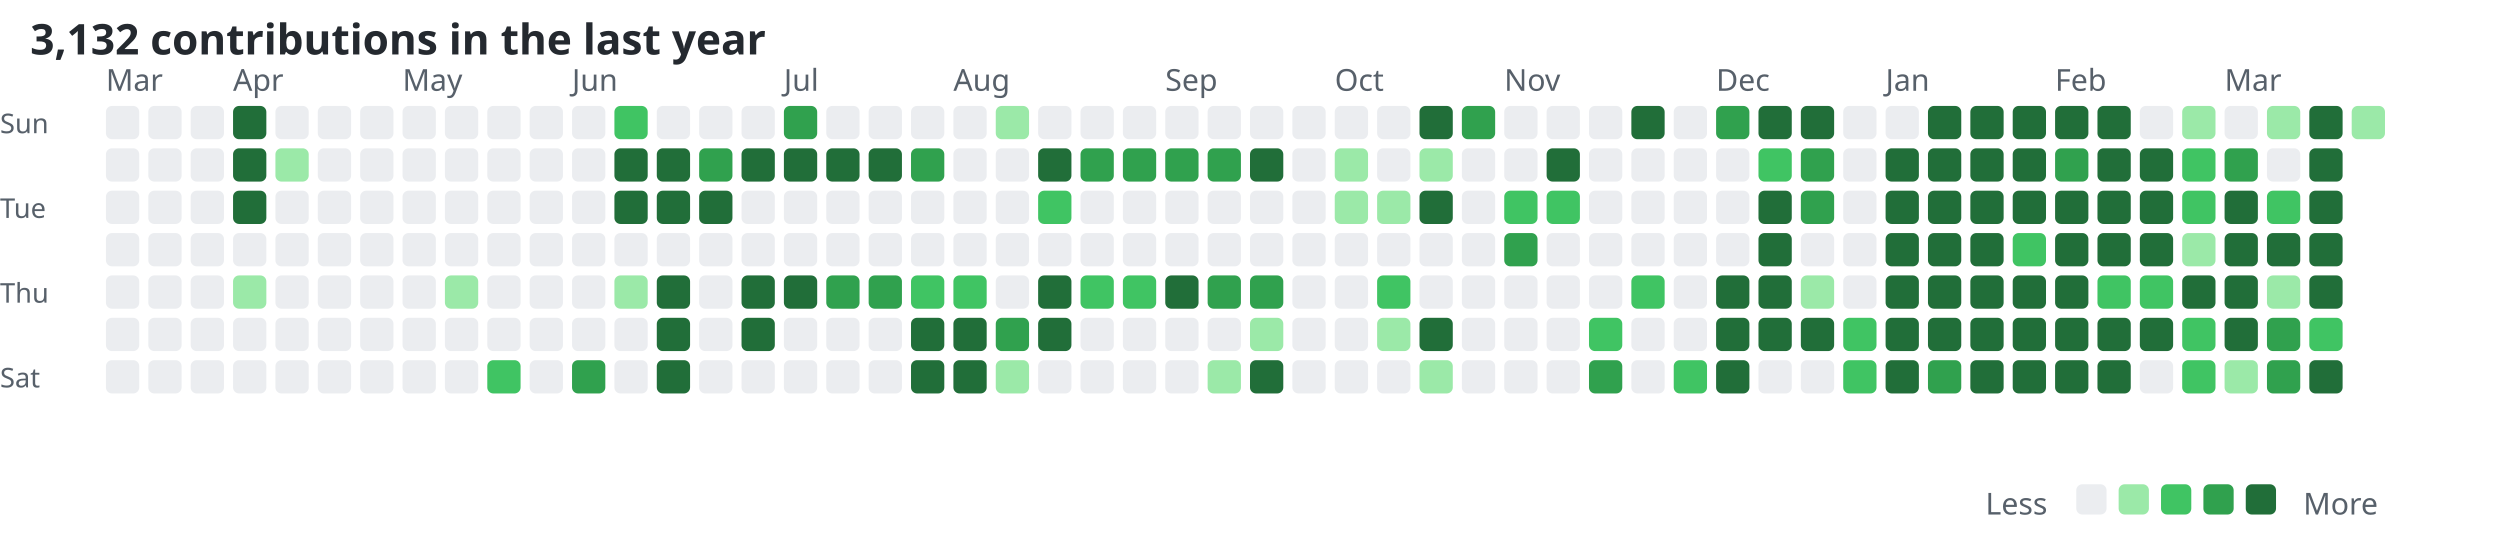
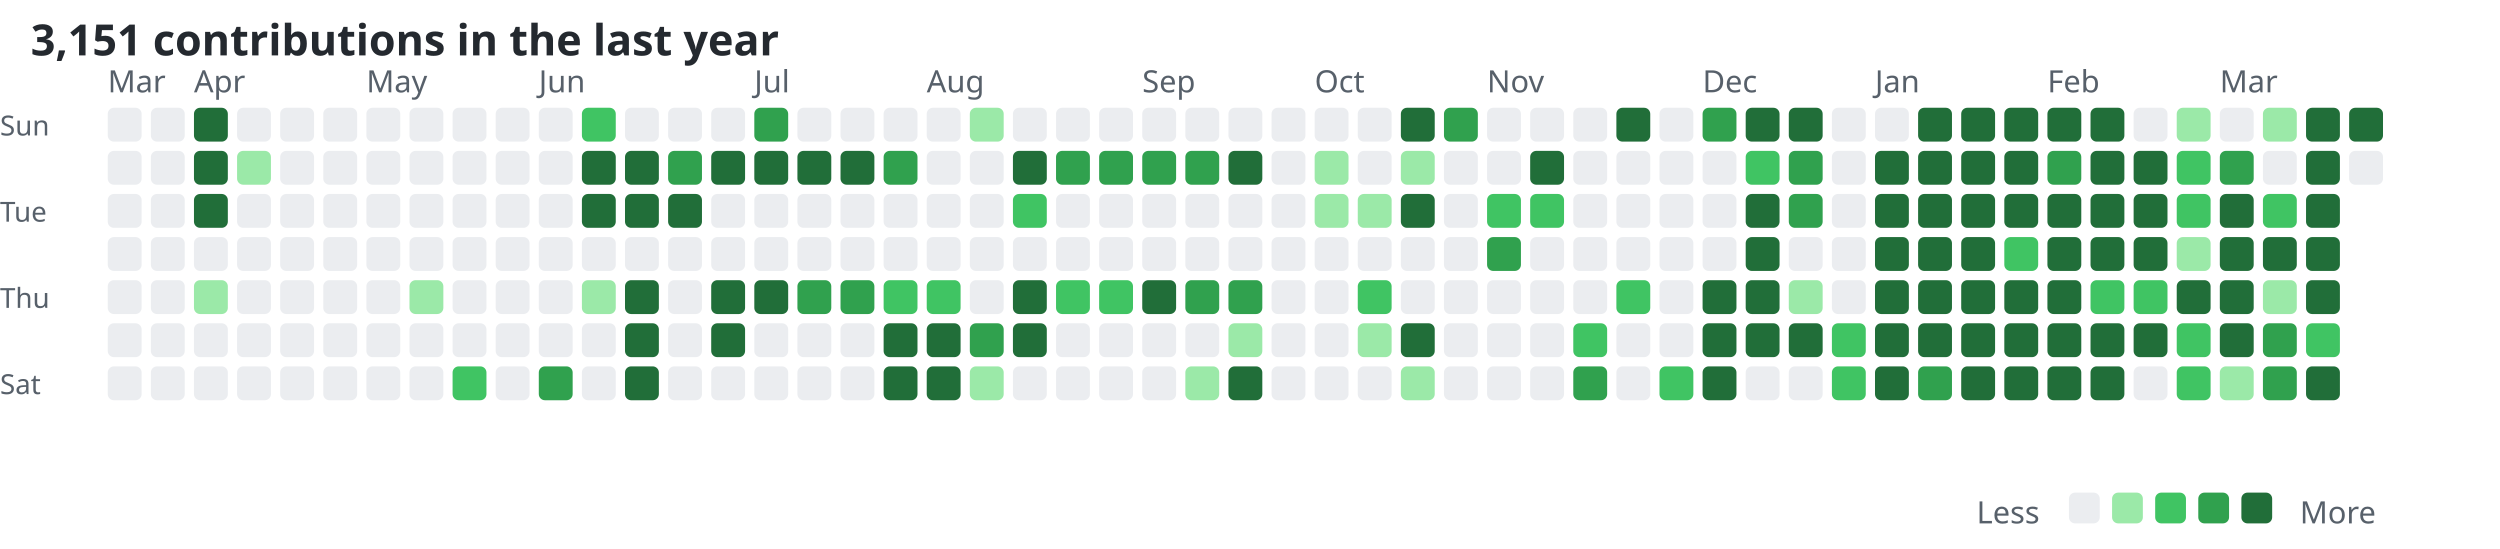
- <svg xmlns="http://www.w3.org/2000/svg" width="826" height="178" viewBox="0 0 826 178">
+ <svg xmlns="http://www.w3.org/2000/svg" width="812" height="178" viewBox="0 0 812 178">
  <style>
    .title { font: 600 14px 'Segoe UI', sans-serif; fill: #24292f; }
    .month { font: 400 10px 'Segoe UI', sans-serif; fill: #57606a; }
    .legend { font: 400 10px 'Segoe UI', sans-serif; fill: #57606a; }
    .day { font: 400 9px 'Segoe UI', sans-serif; fill: #57606a; }
  </style>
-   <text x="10" y="18" class="title">3,132 contributions in the last year</text>
+   <text x="10" y="18" class="title">3,151 contributions in the last year</text>
  <text x="35" y="30" class="month">Mar</text>
-   <text x="77" y="30" class="month">Apr</text>
-   <text x="133" y="30" class="month">May</text>
-   <text x="189" y="30" class="month">Jun</text>
-   <text x="259" y="30" class="month">Jul</text>
-   <text x="315" y="30" class="month">Aug</text>
-   <text x="385" y="30" class="month">Sep</text>
-   <text x="441" y="30" class="month">Oct</text>
-   <text x="497" y="30" class="month">Nov</text>
-   <text x="567" y="30" class="month">Dec</text>
-   <text x="623" y="30" class="month">Jan</text>
-   <text x="679" y="30" class="month">Feb</text>
-   <text x="735" y="30" class="month">Mar</text>
+   <text x="63" y="30" class="month">Apr</text>
+   <text x="119" y="30" class="month">May</text>
+   <text x="175" y="30" class="month">Jun</text>
+   <text x="245" y="30" class="month">Jul</text>
+   <text x="301" y="30" class="month">Aug</text>
+   <text x="371" y="30" class="month">Sep</text>
+   <text x="427" y="30" class="month">Oct</text>
+   <text x="483" y="30" class="month">Nov</text>
+   <text x="553" y="30" class="month">Dec</text>
+   <text x="609" y="30" class="month">Jan</text>
+   <text x="665" y="30" class="month">Feb</text>
+   <text x="721" y="30" class="month">Mar</text>
  <text x="0" y="44" class="day">Sun</text>
  <text x="0" y="72" class="day">Tue</text>
  <text x="0" y="100" class="day">Thu</text>
  <text x="0" y="128" class="day">Sat</text>
  <rect x="35" y="35" width="11" height="11" rx="2" ry="2" fill="#ebedf0" />
  <rect x="35" y="49" width="11" height="11" rx="2" ry="2" fill="#ebedf0" />
  <rect x="35" y="63" width="11" height="11" rx="2" ry="2" fill="#ebedf0" />
  <rect x="35" y="77" width="11" height="11" rx="2" ry="2" fill="#ebedf0" />
  <rect x="35" y="91" width="11" height="11" rx="2" ry="2" fill="#ebedf0" />
  <rect x="35" y="105" width="11" height="11" rx="2" ry="2" fill="#ebedf0" />
  <rect x="35" y="119" width="11" height="11" rx="2" ry="2" fill="#ebedf0" />
  <rect x="49" y="35" width="11" height="11" rx="2" ry="2" fill="#ebedf0" />
  <rect x="49" y="49" width="11" height="11" rx="2" ry="2" fill="#ebedf0" />
  <rect x="49" y="63" width="11" height="11" rx="2" ry="2" fill="#ebedf0" />
  <rect x="49" y="77" width="11" height="11" rx="2" ry="2" fill="#ebedf0" />
  <rect x="49" y="91" width="11" height="11" rx="2" ry="2" fill="#ebedf0" />
  <rect x="49" y="105" width="11" height="11" rx="2" ry="2" fill="#ebedf0" />
  <rect x="49" y="119" width="11" height="11" rx="2" ry="2" fill="#ebedf0" />
-   <rect x="63" y="35" width="11" height="11" rx="2" ry="2" fill="#ebedf0" />
-   <rect x="63" y="49" width="11" height="11" rx="2" ry="2" fill="#ebedf0" />
-   <rect x="63" y="63" width="11" height="11" rx="2" ry="2" fill="#ebedf0" />
+   <rect x="63" y="35" width="11" height="11" rx="2" ry="2" fill="#216e39" />
+   <rect x="63" y="49" width="11" height="11" rx="2" ry="2" fill="#216e39" />
+   <rect x="63" y="63" width="11" height="11" rx="2" ry="2" fill="#216e39" />
  <rect x="63" y="77" width="11" height="11" rx="2" ry="2" fill="#ebedf0" />
-   <rect x="63" y="91" width="11" height="11" rx="2" ry="2" fill="#ebedf0" />
+   <rect x="63" y="91" width="11" height="11" rx="2" ry="2" fill="#9be9a8" />
  <rect x="63" y="105" width="11" height="11" rx="2" ry="2" fill="#ebedf0" />
  <rect x="63" y="119" width="11" height="11" rx="2" ry="2" fill="#ebedf0" />
-   <rect x="77" y="35" width="11" height="11" rx="2" ry="2" fill="#216e39" />
-   <rect x="77" y="49" width="11" height="11" rx="2" ry="2" fill="#216e39" />
-   <rect x="77" y="63" width="11" height="11" rx="2" ry="2" fill="#216e39" />
+   <rect x="77" y="35" width="11" height="11" rx="2" ry="2" fill="#ebedf0" />
+   <rect x="77" y="49" width="11" height="11" rx="2" ry="2" fill="#9be9a8" />
+   <rect x="77" y="63" width="11" height="11" rx="2" ry="2" fill="#ebedf0" />
  <rect x="77" y="77" width="11" height="11" rx="2" ry="2" fill="#ebedf0" />
-   <rect x="77" y="91" width="11" height="11" rx="2" ry="2" fill="#9be9a8" />
+   <rect x="77" y="91" width="11" height="11" rx="2" ry="2" fill="#ebedf0" />
  <rect x="77" y="105" width="11" height="11" rx="2" ry="2" fill="#ebedf0" />
  <rect x="77" y="119" width="11" height="11" rx="2" ry="2" fill="#ebedf0" />
  <rect x="91" y="35" width="11" height="11" rx="2" ry="2" fill="#ebedf0" />
-   <rect x="91" y="49" width="11" height="11" rx="2" ry="2" fill="#9be9a8" />
+   <rect x="91" y="49" width="11" height="11" rx="2" ry="2" fill="#ebedf0" />
  <rect x="91" y="63" width="11" height="11" rx="2" ry="2" fill="#ebedf0" />
  <rect x="91" y="77" width="11" height="11" rx="2" ry="2" fill="#ebedf0" />
  <rect x="91" y="91" width="11" height="11" rx="2" ry="2" fill="#ebedf0" />
  <rect x="91" y="105" width="11" height="11" rx="2" ry="2" fill="#ebedf0" />
  <rect x="91" y="119" width="11" height="11" rx="2" ry="2" fill="#ebedf0" />
  <rect x="105" y="35" width="11" height="11" rx="2" ry="2" fill="#ebedf0" />
  <rect x="105" y="49" width="11" height="11" rx="2" ry="2" fill="#ebedf0" />
  <rect x="105" y="63" width="11" height="11" rx="2" ry="2" fill="#ebedf0" />
  <rect x="105" y="77" width="11" height="11" rx="2" ry="2" fill="#ebedf0" />
  <rect x="105" y="91" width="11" height="11" rx="2" ry="2" fill="#ebedf0" />
  <rect x="105" y="105" width="11" height="11" rx="2" ry="2" fill="#ebedf0" />
  <rect x="105" y="119" width="11" height="11" rx="2" ry="2" fill="#ebedf0" />
  <rect x="119" y="35" width="11" height="11" rx="2" ry="2" fill="#ebedf0" />
  <rect x="119" y="49" width="11" height="11" rx="2" ry="2" fill="#ebedf0" />
  <rect x="119" y="63" width="11" height="11" rx="2" ry="2" fill="#ebedf0" />
  <rect x="119" y="77" width="11" height="11" rx="2" ry="2" fill="#ebedf0" />
  <rect x="119" y="91" width="11" height="11" rx="2" ry="2" fill="#ebedf0" />
  <rect x="119" y="105" width="11" height="11" rx="2" ry="2" fill="#ebedf0" />
  <rect x="119" y="119" width="11" height="11" rx="2" ry="2" fill="#ebedf0" />
  <rect x="133" y="35" width="11" height="11" rx="2" ry="2" fill="#ebedf0" />
  <rect x="133" y="49" width="11" height="11" rx="2" ry="2" fill="#ebedf0" />
  <rect x="133" y="63" width="11" height="11" rx="2" ry="2" fill="#ebedf0" />
  <rect x="133" y="77" width="11" height="11" rx="2" ry="2" fill="#ebedf0" />
-   <rect x="133" y="91" width="11" height="11" rx="2" ry="2" fill="#ebedf0" />
+   <rect x="133" y="91" width="11" height="11" rx="2" ry="2" fill="#9be9a8" />
  <rect x="133" y="105" width="11" height="11" rx="2" ry="2" fill="#ebedf0" />
  <rect x="133" y="119" width="11" height="11" rx="2" ry="2" fill="#ebedf0" />
  <rect x="147" y="35" width="11" height="11" rx="2" ry="2" fill="#ebedf0" />
  <rect x="147" y="49" width="11" height="11" rx="2" ry="2" fill="#ebedf0" />
  <rect x="147" y="63" width="11" height="11" rx="2" ry="2" fill="#ebedf0" />
  <rect x="147" y="77" width="11" height="11" rx="2" ry="2" fill="#ebedf0" />
-   <rect x="147" y="91" width="11" height="11" rx="2" ry="2" fill="#9be9a8" />
+   <rect x="147" y="91" width="11" height="11" rx="2" ry="2" fill="#ebedf0" />
  <rect x="147" y="105" width="11" height="11" rx="2" ry="2" fill="#ebedf0" />
-   <rect x="147" y="119" width="11" height="11" rx="2" ry="2" fill="#ebedf0" />
+   <rect x="147" y="119" width="11" height="11" rx="2" ry="2" fill="#40c463" />
  <rect x="161" y="35" width="11" height="11" rx="2" ry="2" fill="#ebedf0" />
  <rect x="161" y="49" width="11" height="11" rx="2" ry="2" fill="#ebedf0" />
  <rect x="161" y="63" width="11" height="11" rx="2" ry="2" fill="#ebedf0" />
  <rect x="161" y="77" width="11" height="11" rx="2" ry="2" fill="#ebedf0" />
  <rect x="161" y="91" width="11" height="11" rx="2" ry="2" fill="#ebedf0" />
  <rect x="161" y="105" width="11" height="11" rx="2" ry="2" fill="#ebedf0" />
-   <rect x="161" y="119" width="11" height="11" rx="2" ry="2" fill="#40c463" />
+   <rect x="161" y="119" width="11" height="11" rx="2" ry="2" fill="#ebedf0" />
  <rect x="175" y="35" width="11" height="11" rx="2" ry="2" fill="#ebedf0" />
  <rect x="175" y="49" width="11" height="11" rx="2" ry="2" fill="#ebedf0" />
  <rect x="175" y="63" width="11" height="11" rx="2" ry="2" fill="#ebedf0" />
  <rect x="175" y="77" width="11" height="11" rx="2" ry="2" fill="#ebedf0" />
  <rect x="175" y="91" width="11" height="11" rx="2" ry="2" fill="#ebedf0" />
  <rect x="175" y="105" width="11" height="11" rx="2" ry="2" fill="#ebedf0" />
-   <rect x="175" y="119" width="11" height="11" rx="2" ry="2" fill="#ebedf0" />
-   <rect x="189" y="35" width="11" height="11" rx="2" ry="2" fill="#ebedf0" />
-   <rect x="189" y="49" width="11" height="11" rx="2" ry="2" fill="#ebedf0" />
-   <rect x="189" y="63" width="11" height="11" rx="2" ry="2" fill="#ebedf0" />
+   <rect x="175" y="119" width="11" height="11" rx="2" ry="2" fill="#30a14e" />
+   <rect x="189" y="35" width="11" height="11" rx="2" ry="2" fill="#40c463" />
+   <rect x="189" y="49" width="11" height="11" rx="2" ry="2" fill="#216e39" />
+   <rect x="189" y="63" width="11" height="11" rx="2" ry="2" fill="#216e39" />
  <rect x="189" y="77" width="11" height="11" rx="2" ry="2" fill="#ebedf0" />
-   <rect x="189" y="91" width="11" height="11" rx="2" ry="2" fill="#ebedf0" />
+   <rect x="189" y="91" width="11" height="11" rx="2" ry="2" fill="#9be9a8" />
  <rect x="189" y="105" width="11" height="11" rx="2" ry="2" fill="#ebedf0" />
-   <rect x="189" y="119" width="11" height="11" rx="2" ry="2" fill="#30a14e" />
-   <rect x="203" y="35" width="11" height="11" rx="2" ry="2" fill="#40c463" />
+   <rect x="189" y="119" width="11" height="11" rx="2" ry="2" fill="#ebedf0" />
+   <rect x="203" y="35" width="11" height="11" rx="2" ry="2" fill="#ebedf0" />
  <rect x="203" y="49" width="11" height="11" rx="2" ry="2" fill="#216e39" />
  <rect x="203" y="63" width="11" height="11" rx="2" ry="2" fill="#216e39" />
  <rect x="203" y="77" width="11" height="11" rx="2" ry="2" fill="#ebedf0" />
-   <rect x="203" y="91" width="11" height="11" rx="2" ry="2" fill="#9be9a8" />
-   <rect x="203" y="105" width="11" height="11" rx="2" ry="2" fill="#ebedf0" />
-   <rect x="203" y="119" width="11" height="11" rx="2" ry="2" fill="#ebedf0" />
+   <rect x="203" y="91" width="11" height="11" rx="2" ry="2" fill="#216e39" />
+   <rect x="203" y="105" width="11" height="11" rx="2" ry="2" fill="#216e39" />
+   <rect x="203" y="119" width="11" height="11" rx="2" ry="2" fill="#216e39" />
  <rect x="217" y="35" width="11" height="11" rx="2" ry="2" fill="#ebedf0" />
-   <rect x="217" y="49" width="11" height="11" rx="2" ry="2" fill="#216e39" />
+   <rect x="217" y="49" width="11" height="11" rx="2" ry="2" fill="#30a14e" />
  <rect x="217" y="63" width="11" height="11" rx="2" ry="2" fill="#216e39" />
  <rect x="217" y="77" width="11" height="11" rx="2" ry="2" fill="#ebedf0" />
-   <rect x="217" y="91" width="11" height="11" rx="2" ry="2" fill="#216e39" />
-   <rect x="217" y="105" width="11" height="11" rx="2" ry="2" fill="#216e39" />
-   <rect x="217" y="119" width="11" height="11" rx="2" ry="2" fill="#216e39" />
+   <rect x="217" y="91" width="11" height="11" rx="2" ry="2" fill="#ebedf0" />
+   <rect x="217" y="105" width="11" height="11" rx="2" ry="2" fill="#ebedf0" />
+   <rect x="217" y="119" width="11" height="11" rx="2" ry="2" fill="#ebedf0" />
  <rect x="231" y="35" width="11" height="11" rx="2" ry="2" fill="#ebedf0" />
-   <rect x="231" y="49" width="11" height="11" rx="2" ry="2" fill="#30a14e" />
-   <rect x="231" y="63" width="11" height="11" rx="2" ry="2" fill="#216e39" />
+   <rect x="231" y="49" width="11" height="11" rx="2" ry="2" fill="#216e39" />
+   <rect x="231" y="63" width="11" height="11" rx="2" ry="2" fill="#ebedf0" />
  <rect x="231" y="77" width="11" height="11" rx="2" ry="2" fill="#ebedf0" />
-   <rect x="231" y="91" width="11" height="11" rx="2" ry="2" fill="#ebedf0" />
-   <rect x="231" y="105" width="11" height="11" rx="2" ry="2" fill="#ebedf0" />
+   <rect x="231" y="91" width="11" height="11" rx="2" ry="2" fill="#216e39" />
+   <rect x="231" y="105" width="11" height="11" rx="2" ry="2" fill="#216e39" />
  <rect x="231" y="119" width="11" height="11" rx="2" ry="2" fill="#ebedf0" />
-   <rect x="245" y="35" width="11" height="11" rx="2" ry="2" fill="#ebedf0" />
+   <rect x="245" y="35" width="11" height="11" rx="2" ry="2" fill="#30a14e" />
  <rect x="245" y="49" width="11" height="11" rx="2" ry="2" fill="#216e39" />
  <rect x="245" y="63" width="11" height="11" rx="2" ry="2" fill="#ebedf0" />
  <rect x="245" y="77" width="11" height="11" rx="2" ry="2" fill="#ebedf0" />
  <rect x="245" y="91" width="11" height="11" rx="2" ry="2" fill="#216e39" />
-   <rect x="245" y="105" width="11" height="11" rx="2" ry="2" fill="#216e39" />
+   <rect x="245" y="105" width="11" height="11" rx="2" ry="2" fill="#ebedf0" />
  <rect x="245" y="119" width="11" height="11" rx="2" ry="2" fill="#ebedf0" />
-   <rect x="259" y="35" width="11" height="11" rx="2" ry="2" fill="#30a14e" />
+   <rect x="259" y="35" width="11" height="11" rx="2" ry="2" fill="#ebedf0" />
  <rect x="259" y="49" width="11" height="11" rx="2" ry="2" fill="#216e39" />
  <rect x="259" y="63" width="11" height="11" rx="2" ry="2" fill="#ebedf0" />
  <rect x="259" y="77" width="11" height="11" rx="2" ry="2" fill="#ebedf0" />
-   <rect x="259" y="91" width="11" height="11" rx="2" ry="2" fill="#216e39" />
+   <rect x="259" y="91" width="11" height="11" rx="2" ry="2" fill="#30a14e" />
  <rect x="259" y="105" width="11" height="11" rx="2" ry="2" fill="#ebedf0" />
  <rect x="259" y="119" width="11" height="11" rx="2" ry="2" fill="#ebedf0" />
  <rect x="273" y="35" width="11" height="11" rx="2" ry="2" fill="#ebedf0" />
  <rect x="273" y="49" width="11" height="11" rx="2" ry="2" fill="#216e39" />
  <rect x="273" y="63" width="11" height="11" rx="2" ry="2" fill="#ebedf0" />
  <rect x="273" y="77" width="11" height="11" rx="2" ry="2" fill="#ebedf0" />
  <rect x="273" y="91" width="11" height="11" rx="2" ry="2" fill="#30a14e" />
  <rect x="273" y="105" width="11" height="11" rx="2" ry="2" fill="#ebedf0" />
  <rect x="273" y="119" width="11" height="11" rx="2" ry="2" fill="#ebedf0" />
  <rect x="287" y="35" width="11" height="11" rx="2" ry="2" fill="#ebedf0" />
-   <rect x="287" y="49" width="11" height="11" rx="2" ry="2" fill="#216e39" />
+   <rect x="287" y="49" width="11" height="11" rx="2" ry="2" fill="#30a14e" />
  <rect x="287" y="63" width="11" height="11" rx="2" ry="2" fill="#ebedf0" />
  <rect x="287" y="77" width="11" height="11" rx="2" ry="2" fill="#ebedf0" />
-   <rect x="287" y="91" width="11" height="11" rx="2" ry="2" fill="#30a14e" />
-   <rect x="287" y="105" width="11" height="11" rx="2" ry="2" fill="#ebedf0" />
-   <rect x="287" y="119" width="11" height="11" rx="2" ry="2" fill="#ebedf0" />
+   <rect x="287" y="91" width="11" height="11" rx="2" ry="2" fill="#40c463" />
+   <rect x="287" y="105" width="11" height="11" rx="2" ry="2" fill="#216e39" />
+   <rect x="287" y="119" width="11" height="11" rx="2" ry="2" fill="#216e39" />
  <rect x="301" y="35" width="11" height="11" rx="2" ry="2" fill="#ebedf0" />
-   <rect x="301" y="49" width="11" height="11" rx="2" ry="2" fill="#30a14e" />
+   <rect x="301" y="49" width="11" height="11" rx="2" ry="2" fill="#ebedf0" />
  <rect x="301" y="63" width="11" height="11" rx="2" ry="2" fill="#ebedf0" />
  <rect x="301" y="77" width="11" height="11" rx="2" ry="2" fill="#ebedf0" />
  <rect x="301" y="91" width="11" height="11" rx="2" ry="2" fill="#40c463" />
  <rect x="301" y="105" width="11" height="11" rx="2" ry="2" fill="#216e39" />
  <rect x="301" y="119" width="11" height="11" rx="2" ry="2" fill="#216e39" />
-   <rect x="315" y="35" width="11" height="11" rx="2" ry="2" fill="#ebedf0" />
+   <rect x="315" y="35" width="11" height="11" rx="2" ry="2" fill="#9be9a8" />
  <rect x="315" y="49" width="11" height="11" rx="2" ry="2" fill="#ebedf0" />
  <rect x="315" y="63" width="11" height="11" rx="2" ry="2" fill="#ebedf0" />
  <rect x="315" y="77" width="11" height="11" rx="2" ry="2" fill="#ebedf0" />
-   <rect x="315" y="91" width="11" height="11" rx="2" ry="2" fill="#40c463" />
-   <rect x="315" y="105" width="11" height="11" rx="2" ry="2" fill="#216e39" />
-   <rect x="315" y="119" width="11" height="11" rx="2" ry="2" fill="#216e39" />
-   <rect x="329" y="35" width="11" height="11" rx="2" ry="2" fill="#9be9a8" />
-   <rect x="329" y="49" width="11" height="11" rx="2" ry="2" fill="#ebedf0" />
-   <rect x="329" y="63" width="11" height="11" rx="2" ry="2" fill="#ebedf0" />
+   <rect x="315" y="91" width="11" height="11" rx="2" ry="2" fill="#ebedf0" />
+   <rect x="315" y="105" width="11" height="11" rx="2" ry="2" fill="#30a14e" />
+   <rect x="315" y="119" width="11" height="11" rx="2" ry="2" fill="#9be9a8" />
+   <rect x="329" y="35" width="11" height="11" rx="2" ry="2" fill="#ebedf0" />
+   <rect x="329" y="49" width="11" height="11" rx="2" ry="2" fill="#216e39" />
+   <rect x="329" y="63" width="11" height="11" rx="2" ry="2" fill="#40c463" />
  <rect x="329" y="77" width="11" height="11" rx="2" ry="2" fill="#ebedf0" />
-   <rect x="329" y="91" width="11" height="11" rx="2" ry="2" fill="#ebedf0" />
-   <rect x="329" y="105" width="11" height="11" rx="2" ry="2" fill="#30a14e" />
-   <rect x="329" y="119" width="11" height="11" rx="2" ry="2" fill="#9be9a8" />
+   <rect x="329" y="91" width="11" height="11" rx="2" ry="2" fill="#216e39" />
+   <rect x="329" y="105" width="11" height="11" rx="2" ry="2" fill="#216e39" />
+   <rect x="329" y="119" width="11" height="11" rx="2" ry="2" fill="#ebedf0" />
  <rect x="343" y="35" width="11" height="11" rx="2" ry="2" fill="#ebedf0" />
-   <rect x="343" y="49" width="11" height="11" rx="2" ry="2" fill="#216e39" />
-   <rect x="343" y="63" width="11" height="11" rx="2" ry="2" fill="#40c463" />
+   <rect x="343" y="49" width="11" height="11" rx="2" ry="2" fill="#30a14e" />
+   <rect x="343" y="63" width="11" height="11" rx="2" ry="2" fill="#ebedf0" />
  <rect x="343" y="77" width="11" height="11" rx="2" ry="2" fill="#ebedf0" />
-   <rect x="343" y="91" width="11" height="11" rx="2" ry="2" fill="#216e39" />
-   <rect x="343" y="105" width="11" height="11" rx="2" ry="2" fill="#216e39" />
+   <rect x="343" y="91" width="11" height="11" rx="2" ry="2" fill="#40c463" />
+   <rect x="343" y="105" width="11" height="11" rx="2" ry="2" fill="#ebedf0" />
  <rect x="343" y="119" width="11" height="11" rx="2" ry="2" fill="#ebedf0" />
  <rect x="357" y="35" width="11" height="11" rx="2" ry="2" fill="#ebedf0" />
  <rect x="357" y="49" width="11" height="11" rx="2" ry="2" fill="#30a14e" />
  <rect x="357" y="63" width="11" height="11" rx="2" ry="2" fill="#ebedf0" />
  <rect x="357" y="77" width="11" height="11" rx="2" ry="2" fill="#ebedf0" />
  <rect x="357" y="91" width="11" height="11" rx="2" ry="2" fill="#40c463" />
  <rect x="357" y="105" width="11" height="11" rx="2" ry="2" fill="#ebedf0" />
  <rect x="357" y="119" width="11" height="11" rx="2" ry="2" fill="#ebedf0" />
  <rect x="371" y="35" width="11" height="11" rx="2" ry="2" fill="#ebedf0" />
  <rect x="371" y="49" width="11" height="11" rx="2" ry="2" fill="#30a14e" />
  <rect x="371" y="63" width="11" height="11" rx="2" ry="2" fill="#ebedf0" />
  <rect x="371" y="77" width="11" height="11" rx="2" ry="2" fill="#ebedf0" />
-   <rect x="371" y="91" width="11" height="11" rx="2" ry="2" fill="#40c463" />
+   <rect x="371" y="91" width="11" height="11" rx="2" ry="2" fill="#216e39" />
  <rect x="371" y="105" width="11" height="11" rx="2" ry="2" fill="#ebedf0" />
  <rect x="371" y="119" width="11" height="11" rx="2" ry="2" fill="#ebedf0" />
  <rect x="385" y="35" width="11" height="11" rx="2" ry="2" fill="#ebedf0" />
  <rect x="385" y="49" width="11" height="11" rx="2" ry="2" fill="#30a14e" />
  <rect x="385" y="63" width="11" height="11" rx="2" ry="2" fill="#ebedf0" />
  <rect x="385" y="77" width="11" height="11" rx="2" ry="2" fill="#ebedf0" />
-   <rect x="385" y="91" width="11" height="11" rx="2" ry="2" fill="#216e39" />
+   <rect x="385" y="91" width="11" height="11" rx="2" ry="2" fill="#30a14e" />
  <rect x="385" y="105" width="11" height="11" rx="2" ry="2" fill="#ebedf0" />
-   <rect x="385" y="119" width="11" height="11" rx="2" ry="2" fill="#ebedf0" />
+   <rect x="385" y="119" width="11" height="11" rx="2" ry="2" fill="#9be9a8" />
  <rect x="399" y="35" width="11" height="11" rx="2" ry="2" fill="#ebedf0" />
-   <rect x="399" y="49" width="11" height="11" rx="2" ry="2" fill="#30a14e" />
+   <rect x="399" y="49" width="11" height="11" rx="2" ry="2" fill="#216e39" />
  <rect x="399" y="63" width="11" height="11" rx="2" ry="2" fill="#ebedf0" />
  <rect x="399" y="77" width="11" height="11" rx="2" ry="2" fill="#ebedf0" />
  <rect x="399" y="91" width="11" height="11" rx="2" ry="2" fill="#30a14e" />
-   <rect x="399" y="105" width="11" height="11" rx="2" ry="2" fill="#ebedf0" />
-   <rect x="399" y="119" width="11" height="11" rx="2" ry="2" fill="#9be9a8" />
+   <rect x="399" y="105" width="11" height="11" rx="2" ry="2" fill="#9be9a8" />
+   <rect x="399" y="119" width="11" height="11" rx="2" ry="2" fill="#216e39" />
  <rect x="413" y="35" width="11" height="11" rx="2" ry="2" fill="#ebedf0" />
-   <rect x="413" y="49" width="11" height="11" rx="2" ry="2" fill="#216e39" />
+   <rect x="413" y="49" width="11" height="11" rx="2" ry="2" fill="#ebedf0" />
  <rect x="413" y="63" width="11" height="11" rx="2" ry="2" fill="#ebedf0" />
  <rect x="413" y="77" width="11" height="11" rx="2" ry="2" fill="#ebedf0" />
-   <rect x="413" y="91" width="11" height="11" rx="2" ry="2" fill="#30a14e" />
-   <rect x="413" y="105" width="11" height="11" rx="2" ry="2" fill="#9be9a8" />
-   <rect x="413" y="119" width="11" height="11" rx="2" ry="2" fill="#216e39" />
+   <rect x="413" y="91" width="11" height="11" rx="2" ry="2" fill="#ebedf0" />
+   <rect x="413" y="105" width="11" height="11" rx="2" ry="2" fill="#ebedf0" />
+   <rect x="413" y="119" width="11" height="11" rx="2" ry="2" fill="#ebedf0" />
  <rect x="427" y="35" width="11" height="11" rx="2" ry="2" fill="#ebedf0" />
-   <rect x="427" y="49" width="11" height="11" rx="2" ry="2" fill="#ebedf0" />
-   <rect x="427" y="63" width="11" height="11" rx="2" ry="2" fill="#ebedf0" />
+   <rect x="427" y="49" width="11" height="11" rx="2" ry="2" fill="#9be9a8" />
+   <rect x="427" y="63" width="11" height="11" rx="2" ry="2" fill="#9be9a8" />
  <rect x="427" y="77" width="11" height="11" rx="2" ry="2" fill="#ebedf0" />
  <rect x="427" y="91" width="11" height="11" rx="2" ry="2" fill="#ebedf0" />
  <rect x="427" y="105" width="11" height="11" rx="2" ry="2" fill="#ebedf0" />
  <rect x="427" y="119" width="11" height="11" rx="2" ry="2" fill="#ebedf0" />
  <rect x="441" y="35" width="11" height="11" rx="2" ry="2" fill="#ebedf0" />
-   <rect x="441" y="49" width="11" height="11" rx="2" ry="2" fill="#9be9a8" />
+   <rect x="441" y="49" width="11" height="11" rx="2" ry="2" fill="#ebedf0" />
  <rect x="441" y="63" width="11" height="11" rx="2" ry="2" fill="#9be9a8" />
  <rect x="441" y="77" width="11" height="11" rx="2" ry="2" fill="#ebedf0" />
-   <rect x="441" y="91" width="11" height="11" rx="2" ry="2" fill="#ebedf0" />
-   <rect x="441" y="105" width="11" height="11" rx="2" ry="2" fill="#ebedf0" />
+   <rect x="441" y="91" width="11" height="11" rx="2" ry="2" fill="#40c463" />
+   <rect x="441" y="105" width="11" height="11" rx="2" ry="2" fill="#9be9a8" />
  <rect x="441" y="119" width="11" height="11" rx="2" ry="2" fill="#ebedf0" />
-   <rect x="455" y="35" width="11" height="11" rx="2" ry="2" fill="#ebedf0" />
-   <rect x="455" y="49" width="11" height="11" rx="2" ry="2" fill="#ebedf0" />
-   <rect x="455" y="63" width="11" height="11" rx="2" ry="2" fill="#9be9a8" />
+   <rect x="455" y="35" width="11" height="11" rx="2" ry="2" fill="#216e39" />
+   <rect x="455" y="49" width="11" height="11" rx="2" ry="2" fill="#9be9a8" />
+   <rect x="455" y="63" width="11" height="11" rx="2" ry="2" fill="#216e39" />
  <rect x="455" y="77" width="11" height="11" rx="2" ry="2" fill="#ebedf0" />
-   <rect x="455" y="91" width="11" height="11" rx="2" ry="2" fill="#40c463" />
-   <rect x="455" y="105" width="11" height="11" rx="2" ry="2" fill="#9be9a8" />
-   <rect x="455" y="119" width="11" height="11" rx="2" ry="2" fill="#ebedf0" />
-   <rect x="469" y="35" width="11" height="11" rx="2" ry="2" fill="#216e39" />
-   <rect x="469" y="49" width="11" height="11" rx="2" ry="2" fill="#9be9a8" />
-   <rect x="469" y="63" width="11" height="11" rx="2" ry="2" fill="#216e39" />
+   <rect x="455" y="91" width="11" height="11" rx="2" ry="2" fill="#ebedf0" />
+   <rect x="455" y="105" width="11" height="11" rx="2" ry="2" fill="#216e39" />
+   <rect x="455" y="119" width="11" height="11" rx="2" ry="2" fill="#9be9a8" />
+   <rect x="469" y="35" width="11" height="11" rx="2" ry="2" fill="#30a14e" />
+   <rect x="469" y="49" width="11" height="11" rx="2" ry="2" fill="#ebedf0" />
+   <rect x="469" y="63" width="11" height="11" rx="2" ry="2" fill="#ebedf0" />
  <rect x="469" y="77" width="11" height="11" rx="2" ry="2" fill="#ebedf0" />
  <rect x="469" y="91" width="11" height="11" rx="2" ry="2" fill="#ebedf0" />
-   <rect x="469" y="105" width="11" height="11" rx="2" ry="2" fill="#216e39" />
-   <rect x="469" y="119" width="11" height="11" rx="2" ry="2" fill="#9be9a8" />
-   <rect x="483" y="35" width="11" height="11" rx="2" ry="2" fill="#30a14e" />
+   <rect x="469" y="105" width="11" height="11" rx="2" ry="2" fill="#ebedf0" />
+   <rect x="469" y="119" width="11" height="11" rx="2" ry="2" fill="#ebedf0" />
+   <rect x="483" y="35" width="11" height="11" rx="2" ry="2" fill="#ebedf0" />
  <rect x="483" y="49" width="11" height="11" rx="2" ry="2" fill="#ebedf0" />
-   <rect x="483" y="63" width="11" height="11" rx="2" ry="2" fill="#ebedf0" />
-   <rect x="483" y="77" width="11" height="11" rx="2" ry="2" fill="#ebedf0" />
+   <rect x="483" y="63" width="11" height="11" rx="2" ry="2" fill="#40c463" />
+   <rect x="483" y="77" width="11" height="11" rx="2" ry="2" fill="#30a14e" />
  <rect x="483" y="91" width="11" height="11" rx="2" ry="2" fill="#ebedf0" />
  <rect x="483" y="105" width="11" height="11" rx="2" ry="2" fill="#ebedf0" />
  <rect x="483" y="119" width="11" height="11" rx="2" ry="2" fill="#ebedf0" />
  <rect x="497" y="35" width="11" height="11" rx="2" ry="2" fill="#ebedf0" />
-   <rect x="497" y="49" width="11" height="11" rx="2" ry="2" fill="#ebedf0" />
+   <rect x="497" y="49" width="11" height="11" rx="2" ry="2" fill="#216e39" />
  <rect x="497" y="63" width="11" height="11" rx="2" ry="2" fill="#40c463" />
-   <rect x="497" y="77" width="11" height="11" rx="2" ry="2" fill="#30a14e" />
+   <rect x="497" y="77" width="11" height="11" rx="2" ry="2" fill="#ebedf0" />
  <rect x="497" y="91" width="11" height="11" rx="2" ry="2" fill="#ebedf0" />
  <rect x="497" y="105" width="11" height="11" rx="2" ry="2" fill="#ebedf0" />
  <rect x="497" y="119" width="11" height="11" rx="2" ry="2" fill="#ebedf0" />
  <rect x="511" y="35" width="11" height="11" rx="2" ry="2" fill="#ebedf0" />
-   <rect x="511" y="49" width="11" height="11" rx="2" ry="2" fill="#216e39" />
-   <rect x="511" y="63" width="11" height="11" rx="2" ry="2" fill="#40c463" />
+   <rect x="511" y="49" width="11" height="11" rx="2" ry="2" fill="#ebedf0" />
+   <rect x="511" y="63" width="11" height="11" rx="2" ry="2" fill="#ebedf0" />
  <rect x="511" y="77" width="11" height="11" rx="2" ry="2" fill="#ebedf0" />
  <rect x="511" y="91" width="11" height="11" rx="2" ry="2" fill="#ebedf0" />
-   <rect x="511" y="105" width="11" height="11" rx="2" ry="2" fill="#ebedf0" />
-   <rect x="511" y="119" width="11" height="11" rx="2" ry="2" fill="#ebedf0" />
-   <rect x="525" y="35" width="11" height="11" rx="2" ry="2" fill="#ebedf0" />
+   <rect x="511" y="105" width="11" height="11" rx="2" ry="2" fill="#40c463" />
+   <rect x="511" y="119" width="11" height="11" rx="2" ry="2" fill="#30a14e" />
+   <rect x="525" y="35" width="11" height="11" rx="2" ry="2" fill="#216e39" />
  <rect x="525" y="49" width="11" height="11" rx="2" ry="2" fill="#ebedf0" />
  <rect x="525" y="63" width="11" height="11" rx="2" ry="2" fill="#ebedf0" />
  <rect x="525" y="77" width="11" height="11" rx="2" ry="2" fill="#ebedf0" />
-   <rect x="525" y="91" width="11" height="11" rx="2" ry="2" fill="#ebedf0" />
-   <rect x="525" y="105" width="11" height="11" rx="2" ry="2" fill="#40c463" />
-   <rect x="525" y="119" width="11" height="11" rx="2" ry="2" fill="#30a14e" />
-   <rect x="539" y="35" width="11" height="11" rx="2" ry="2" fill="#216e39" />
+   <rect x="525" y="91" width="11" height="11" rx="2" ry="2" fill="#40c463" />
+   <rect x="525" y="105" width="11" height="11" rx="2" ry="2" fill="#ebedf0" />
+   <rect x="525" y="119" width="11" height="11" rx="2" ry="2" fill="#ebedf0" />
+   <rect x="539" y="35" width="11" height="11" rx="2" ry="2" fill="#ebedf0" />
  <rect x="539" y="49" width="11" height="11" rx="2" ry="2" fill="#ebedf0" />
  <rect x="539" y="63" width="11" height="11" rx="2" ry="2" fill="#ebedf0" />
  <rect x="539" y="77" width="11" height="11" rx="2" ry="2" fill="#ebedf0" />
-   <rect x="539" y="91" width="11" height="11" rx="2" ry="2" fill="#40c463" />
+   <rect x="539" y="91" width="11" height="11" rx="2" ry="2" fill="#ebedf0" />
  <rect x="539" y="105" width="11" height="11" rx="2" ry="2" fill="#ebedf0" />
-   <rect x="539" y="119" width="11" height="11" rx="2" ry="2" fill="#ebedf0" />
-   <rect x="553" y="35" width="11" height="11" rx="2" ry="2" fill="#ebedf0" />
+   <rect x="539" y="119" width="11" height="11" rx="2" ry="2" fill="#40c463" />
+   <rect x="553" y="35" width="11" height="11" rx="2" ry="2" fill="#30a14e" />
  <rect x="553" y="49" width="11" height="11" rx="2" ry="2" fill="#ebedf0" />
  <rect x="553" y="63" width="11" height="11" rx="2" ry="2" fill="#ebedf0" />
  <rect x="553" y="77" width="11" height="11" rx="2" ry="2" fill="#ebedf0" />
-   <rect x="553" y="91" width="11" height="11" rx="2" ry="2" fill="#ebedf0" />
-   <rect x="553" y="105" width="11" height="11" rx="2" ry="2" fill="#ebedf0" />
-   <rect x="553" y="119" width="11" height="11" rx="2" ry="2" fill="#40c463" />
-   <rect x="567" y="35" width="11" height="11" rx="2" ry="2" fill="#30a14e" />
-   <rect x="567" y="49" width="11" height="11" rx="2" ry="2" fill="#ebedf0" />
-   <rect x="567" y="63" width="11" height="11" rx="2" ry="2" fill="#ebedf0" />
-   <rect x="567" y="77" width="11" height="11" rx="2" ry="2" fill="#ebedf0" />
+   <rect x="553" y="91" width="11" height="11" rx="2" ry="2" fill="#216e39" />
+   <rect x="553" y="105" width="11" height="11" rx="2" ry="2" fill="#216e39" />
+   <rect x="553" y="119" width="11" height="11" rx="2" ry="2" fill="#216e39" />
+   <rect x="567" y="35" width="11" height="11" rx="2" ry="2" fill="#216e39" />
+   <rect x="567" y="49" width="11" height="11" rx="2" ry="2" fill="#40c463" />
+   <rect x="567" y="63" width="11" height="11" rx="2" ry="2" fill="#216e39" />
+   <rect x="567" y="77" width="11" height="11" rx="2" ry="2" fill="#216e39" />
  <rect x="567" y="91" width="11" height="11" rx="2" ry="2" fill="#216e39" />
  <rect x="567" y="105" width="11" height="11" rx="2" ry="2" fill="#216e39" />
-   <rect x="567" y="119" width="11" height="11" rx="2" ry="2" fill="#216e39" />
+   <rect x="567" y="119" width="11" height="11" rx="2" ry="2" fill="#ebedf0" />
  <rect x="581" y="35" width="11" height="11" rx="2" ry="2" fill="#216e39" />
-   <rect x="581" y="49" width="11" height="11" rx="2" ry="2" fill="#40c463" />
-   <rect x="581" y="63" width="11" height="11" rx="2" ry="2" fill="#216e39" />
-   <rect x="581" y="77" width="11" height="11" rx="2" ry="2" fill="#216e39" />
-   <rect x="581" y="91" width="11" height="11" rx="2" ry="2" fill="#216e39" />
+   <rect x="581" y="49" width="11" height="11" rx="2" ry="2" fill="#30a14e" />
+   <rect x="581" y="63" width="11" height="11" rx="2" ry="2" fill="#30a14e" />
+   <rect x="581" y="77" width="11" height="11" rx="2" ry="2" fill="#ebedf0" />
+   <rect x="581" y="91" width="11" height="11" rx="2" ry="2" fill="#9be9a8" />
  <rect x="581" y="105" width="11" height="11" rx="2" ry="2" fill="#216e39" />
  <rect x="581" y="119" width="11" height="11" rx="2" ry="2" fill="#ebedf0" />
-   <rect x="595" y="35" width="11" height="11" rx="2" ry="2" fill="#216e39" />
-   <rect x="595" y="49" width="11" height="11" rx="2" ry="2" fill="#30a14e" />
-   <rect x="595" y="63" width="11" height="11" rx="2" ry="2" fill="#30a14e" />
+   <rect x="595" y="35" width="11" height="11" rx="2" ry="2" fill="#ebedf0" />
+   <rect x="595" y="49" width="11" height="11" rx="2" ry="2" fill="#ebedf0" />
+   <rect x="595" y="63" width="11" height="11" rx="2" ry="2" fill="#ebedf0" />
  <rect x="595" y="77" width="11" height="11" rx="2" ry="2" fill="#ebedf0" />
-   <rect x="595" y="91" width="11" height="11" rx="2" ry="2" fill="#9be9a8" />
-   <rect x="595" y="105" width="11" height="11" rx="2" ry="2" fill="#216e39" />
-   <rect x="595" y="119" width="11" height="11" rx="2" ry="2" fill="#ebedf0" />
+   <rect x="595" y="91" width="11" height="11" rx="2" ry="2" fill="#ebedf0" />
+   <rect x="595" y="105" width="11" height="11" rx="2" ry="2" fill="#40c463" />
+   <rect x="595" y="119" width="11" height="11" rx="2" ry="2" fill="#40c463" />
  <rect x="609" y="35" width="11" height="11" rx="2" ry="2" fill="#ebedf0" />
-   <rect x="609" y="49" width="11" height="11" rx="2" ry="2" fill="#ebedf0" />
-   <rect x="609" y="63" width="11" height="11" rx="2" ry="2" fill="#ebedf0" />
-   <rect x="609" y="77" width="11" height="11" rx="2" ry="2" fill="#ebedf0" />
-   <rect x="609" y="91" width="11" height="11" rx="2" ry="2" fill="#ebedf0" />
-   <rect x="609" y="105" width="11" height="11" rx="2" ry="2" fill="#40c463" />
-   <rect x="609" y="119" width="11" height="11" rx="2" ry="2" fill="#40c463" />
-   <rect x="623" y="35" width="11" height="11" rx="2" ry="2" fill="#ebedf0" />
+   <rect x="609" y="49" width="11" height="11" rx="2" ry="2" fill="#216e39" />
+   <rect x="609" y="63" width="11" height="11" rx="2" ry="2" fill="#216e39" />
+   <rect x="609" y="77" width="11" height="11" rx="2" ry="2" fill="#216e39" />
+   <rect x="609" y="91" width="11" height="11" rx="2" ry="2" fill="#216e39" />
+   <rect x="609" y="105" width="11" height="11" rx="2" ry="2" fill="#216e39" />
+   <rect x="609" y="119" width="11" height="11" rx="2" ry="2" fill="#216e39" />
+   <rect x="623" y="35" width="11" height="11" rx="2" ry="2" fill="#216e39" />
  <rect x="623" y="49" width="11" height="11" rx="2" ry="2" fill="#216e39" />
  <rect x="623" y="63" width="11" height="11" rx="2" ry="2" fill="#216e39" />
  <rect x="623" y="77" width="11" height="11" rx="2" ry="2" fill="#216e39" />
  <rect x="623" y="91" width="11" height="11" rx="2" ry="2" fill="#216e39" />
  <rect x="623" y="105" width="11" height="11" rx="2" ry="2" fill="#216e39" />
-   <rect x="623" y="119" width="11" height="11" rx="2" ry="2" fill="#216e39" />
+   <rect x="623" y="119" width="11" height="11" rx="2" ry="2" fill="#30a14e" />
  <rect x="637" y="35" width="11" height="11" rx="2" ry="2" fill="#216e39" />
  <rect x="637" y="49" width="11" height="11" rx="2" ry="2" fill="#216e39" />
  <rect x="637" y="63" width="11" height="11" rx="2" ry="2" fill="#216e39" />
  <rect x="637" y="77" width="11" height="11" rx="2" ry="2" fill="#216e39" />
  <rect x="637" y="91" width="11" height="11" rx="2" ry="2" fill="#216e39" />
  <rect x="637" y="105" width="11" height="11" rx="2" ry="2" fill="#216e39" />
-   <rect x="637" y="119" width="11" height="11" rx="2" ry="2" fill="#30a14e" />
+   <rect x="637" y="119" width="11" height="11" rx="2" ry="2" fill="#216e39" />
  <rect x="651" y="35" width="11" height="11" rx="2" ry="2" fill="#216e39" />
  <rect x="651" y="49" width="11" height="11" rx="2" ry="2" fill="#216e39" />
  <rect x="651" y="63" width="11" height="11" rx="2" ry="2" fill="#216e39" />
-   <rect x="651" y="77" width="11" height="11" rx="2" ry="2" fill="#216e39" />
+   <rect x="651" y="77" width="11" height="11" rx="2" ry="2" fill="#40c463" />
  <rect x="651" y="91" width="11" height="11" rx="2" ry="2" fill="#216e39" />
  <rect x="651" y="105" width="11" height="11" rx="2" ry="2" fill="#216e39" />
  <rect x="651" y="119" width="11" height="11" rx="2" ry="2" fill="#216e39" />
  <rect x="665" y="35" width="11" height="11" rx="2" ry="2" fill="#216e39" />
-   <rect x="665" y="49" width="11" height="11" rx="2" ry="2" fill="#216e39" />
+   <rect x="665" y="49" width="11" height="11" rx="2" ry="2" fill="#30a14e" />
  <rect x="665" y="63" width="11" height="11" rx="2" ry="2" fill="#216e39" />
-   <rect x="665" y="77" width="11" height="11" rx="2" ry="2" fill="#40c463" />
+   <rect x="665" y="77" width="11" height="11" rx="2" ry="2" fill="#216e39" />
  <rect x="665" y="91" width="11" height="11" rx="2" ry="2" fill="#216e39" />
  <rect x="665" y="105" width="11" height="11" rx="2" ry="2" fill="#216e39" />
  <rect x="665" y="119" width="11" height="11" rx="2" ry="2" fill="#216e39" />
  <rect x="679" y="35" width="11" height="11" rx="2" ry="2" fill="#216e39" />
-   <rect x="679" y="49" width="11" height="11" rx="2" ry="2" fill="#30a14e" />
+   <rect x="679" y="49" width="11" height="11" rx="2" ry="2" fill="#216e39" />
  <rect x="679" y="63" width="11" height="11" rx="2" ry="2" fill="#216e39" />
  <rect x="679" y="77" width="11" height="11" rx="2" ry="2" fill="#216e39" />
-   <rect x="679" y="91" width="11" height="11" rx="2" ry="2" fill="#216e39" />
+   <rect x="679" y="91" width="11" height="11" rx="2" ry="2" fill="#40c463" />
  <rect x="679" y="105" width="11" height="11" rx="2" ry="2" fill="#216e39" />
  <rect x="679" y="119" width="11" height="11" rx="2" ry="2" fill="#216e39" />
-   <rect x="693" y="35" width="11" height="11" rx="2" ry="2" fill="#216e39" />
+   <rect x="693" y="35" width="11" height="11" rx="2" ry="2" fill="#ebedf0" />
  <rect x="693" y="49" width="11" height="11" rx="2" ry="2" fill="#216e39" />
  <rect x="693" y="63" width="11" height="11" rx="2" ry="2" fill="#216e39" />
  <rect x="693" y="77" width="11" height="11" rx="2" ry="2" fill="#216e39" />
  <rect x="693" y="91" width="11" height="11" rx="2" ry="2" fill="#40c463" />
  <rect x="693" y="105" width="11" height="11" rx="2" ry="2" fill="#216e39" />
-   <rect x="693" y="119" width="11" height="11" rx="2" ry="2" fill="#216e39" />
-   <rect x="707" y="35" width="11" height="11" rx="2" ry="2" fill="#ebedf0" />
-   <rect x="707" y="49" width="11" height="11" rx="2" ry="2" fill="#216e39" />
-   <rect x="707" y="63" width="11" height="11" rx="2" ry="2" fill="#216e39" />
-   <rect x="707" y="77" width="11" height="11" rx="2" ry="2" fill="#216e39" />
-   <rect x="707" y="91" width="11" height="11" rx="2" ry="2" fill="#40c463" />
-   <rect x="707" y="105" width="11" height="11" rx="2" ry="2" fill="#216e39" />
-   <rect x="707" y="119" width="11" height="11" rx="2" ry="2" fill="#ebedf0" />
-   <rect x="721" y="35" width="11" height="11" rx="2" ry="2" fill="#9be9a8" />
-   <rect x="721" y="49" width="11" height="11" rx="2" ry="2" fill="#40c463" />
-   <rect x="721" y="63" width="11" height="11" rx="2" ry="2" fill="#40c463" />
-   <rect x="721" y="77" width="11" height="11" rx="2" ry="2" fill="#9be9a8" />
+   <rect x="693" y="119" width="11" height="11" rx="2" ry="2" fill="#ebedf0" />
+   <rect x="707" y="35" width="11" height="11" rx="2" ry="2" fill="#9be9a8" />
+   <rect x="707" y="49" width="11" height="11" rx="2" ry="2" fill="#40c463" />
+   <rect x="707" y="63" width="11" height="11" rx="2" ry="2" fill="#40c463" />
+   <rect x="707" y="77" width="11" height="11" rx="2" ry="2" fill="#9be9a8" />
+   <rect x="707" y="91" width="11" height="11" rx="2" ry="2" fill="#216e39" />
+   <rect x="707" y="105" width="11" height="11" rx="2" ry="2" fill="#40c463" />
+   <rect x="707" y="119" width="11" height="11" rx="2" ry="2" fill="#40c463" />
+   <rect x="721" y="35" width="11" height="11" rx="2" ry="2" fill="#ebedf0" />
+   <rect x="721" y="49" width="11" height="11" rx="2" ry="2" fill="#30a14e" />
+   <rect x="721" y="63" width="11" height="11" rx="2" ry="2" fill="#216e39" />
+   <rect x="721" y="77" width="11" height="11" rx="2" ry="2" fill="#216e39" />
  <rect x="721" y="91" width="11" height="11" rx="2" ry="2" fill="#216e39" />
-   <rect x="721" y="105" width="11" height="11" rx="2" ry="2" fill="#40c463" />
-   <rect x="721" y="119" width="11" height="11" rx="2" ry="2" fill="#40c463" />
-   <rect x="735" y="35" width="11" height="11" rx="2" ry="2" fill="#ebedf0" />
-   <rect x="735" y="49" width="11" height="11" rx="2" ry="2" fill="#30a14e" />
-   <rect x="735" y="63" width="11" height="11" rx="2" ry="2" fill="#216e39" />
+   <rect x="721" y="105" width="11" height="11" rx="2" ry="2" fill="#216e39" />
+   <rect x="721" y="119" width="11" height="11" rx="2" ry="2" fill="#9be9a8" />
+   <rect x="735" y="35" width="11" height="11" rx="2" ry="2" fill="#9be9a8" />
+   <rect x="735" y="49" width="11" height="11" rx="2" ry="2" fill="#ebedf0" />
+   <rect x="735" y="63" width="11" height="11" rx="2" ry="2" fill="#40c463" />
  <rect x="735" y="77" width="11" height="11" rx="2" ry="2" fill="#216e39" />
-   <rect x="735" y="91" width="11" height="11" rx="2" ry="2" fill="#216e39" />
-   <rect x="735" y="105" width="11" height="11" rx="2" ry="2" fill="#216e39" />
-   <rect x="735" y="119" width="11" height="11" rx="2" ry="2" fill="#9be9a8" />
-   <rect x="749" y="35" width="11" height="11" rx="2" ry="2" fill="#9be9a8" />
-   <rect x="749" y="49" width="11" height="11" rx="2" ry="2" fill="#ebedf0" />
-   <rect x="749" y="63" width="11" height="11" rx="2" ry="2" fill="#40c463" />
+   <rect x="735" y="91" width="11" height="11" rx="2" ry="2" fill="#9be9a8" />
+   <rect x="735" y="105" width="11" height="11" rx="2" ry="2" fill="#30a14e" />
+   <rect x="735" y="119" width="11" height="11" rx="2" ry="2" fill="#30a14e" />
+   <rect x="749" y="35" width="11" height="11" rx="2" ry="2" fill="#216e39" />
+   <rect x="749" y="49" width="11" height="11" rx="2" ry="2" fill="#216e39" />
+   <rect x="749" y="63" width="11" height="11" rx="2" ry="2" fill="#216e39" />
  <rect x="749" y="77" width="11" height="11" rx="2" ry="2" fill="#216e39" />
-   <rect x="749" y="91" width="11" height="11" rx="2" ry="2" fill="#9be9a8" />
-   <rect x="749" y="105" width="11" height="11" rx="2" ry="2" fill="#30a14e" />
-   <rect x="749" y="119" width="11" height="11" rx="2" ry="2" fill="#30a14e" />
+   <rect x="749" y="91" width="11" height="11" rx="2" ry="2" fill="#216e39" />
+   <rect x="749" y="105" width="11" height="11" rx="2" ry="2" fill="#40c463" />
+   <rect x="749" y="119" width="11" height="11" rx="2" ry="2" fill="#216e39" />
  <rect x="763" y="35" width="11" height="11" rx="2" ry="2" fill="#216e39" />
-   <rect x="763" y="49" width="11" height="11" rx="2" ry="2" fill="#216e39" />
-   <rect x="763" y="63" width="11" height="11" rx="2" ry="2" fill="#216e39" />
-   <rect x="763" y="77" width="11" height="11" rx="2" ry="2" fill="#216e39" />
-   <rect x="763" y="91" width="11" height="11" rx="2" ry="2" fill="#216e39" />
-   <rect x="763" y="105" width="11" height="11" rx="2" ry="2" fill="#40c463" />
-   <rect x="763" y="119" width="11" height="11" rx="2" ry="2" fill="#216e39" />
-   <rect x="777" y="35" width="11" height="11" rx="2" ry="2" fill="#9be9a8" />
-   <text x="656" y="170" class="legend">Less</text>
-   <rect x="686" y="160" width="10" height="10" rx="2" fill="#ebedf0" />
-   <rect x="700" y="160" width="10" height="10" rx="2" fill="#9be9a8" />
-   <rect x="714" y="160" width="10" height="10" rx="2" fill="#40c463" />
-   <rect x="728" y="160" width="10" height="10" rx="2" fill="#30a14e" />
-   <rect x="742" y="160" width="10" height="10" rx="2" fill="#216e39" />
-   <text x="761" y="170" class="legend">More</text>
+   <rect x="763" y="49" width="11" height="11" rx="2" ry="2" fill="#ebedf0" />
+   <text x="642" y="170" class="legend">Less</text>
+   <rect x="672" y="160" width="10" height="10" rx="2" fill="#ebedf0" />
+   <rect x="686" y="160" width="10" height="10" rx="2" fill="#9be9a8" />
+   <rect x="700" y="160" width="10" height="10" rx="2" fill="#40c463" />
+   <rect x="714" y="160" width="10" height="10" rx="2" fill="#30a14e" />
+   <rect x="728" y="160" width="10" height="10" rx="2" fill="#216e39" />
+   <text x="747" y="170" class="legend">More</text>
</svg>
